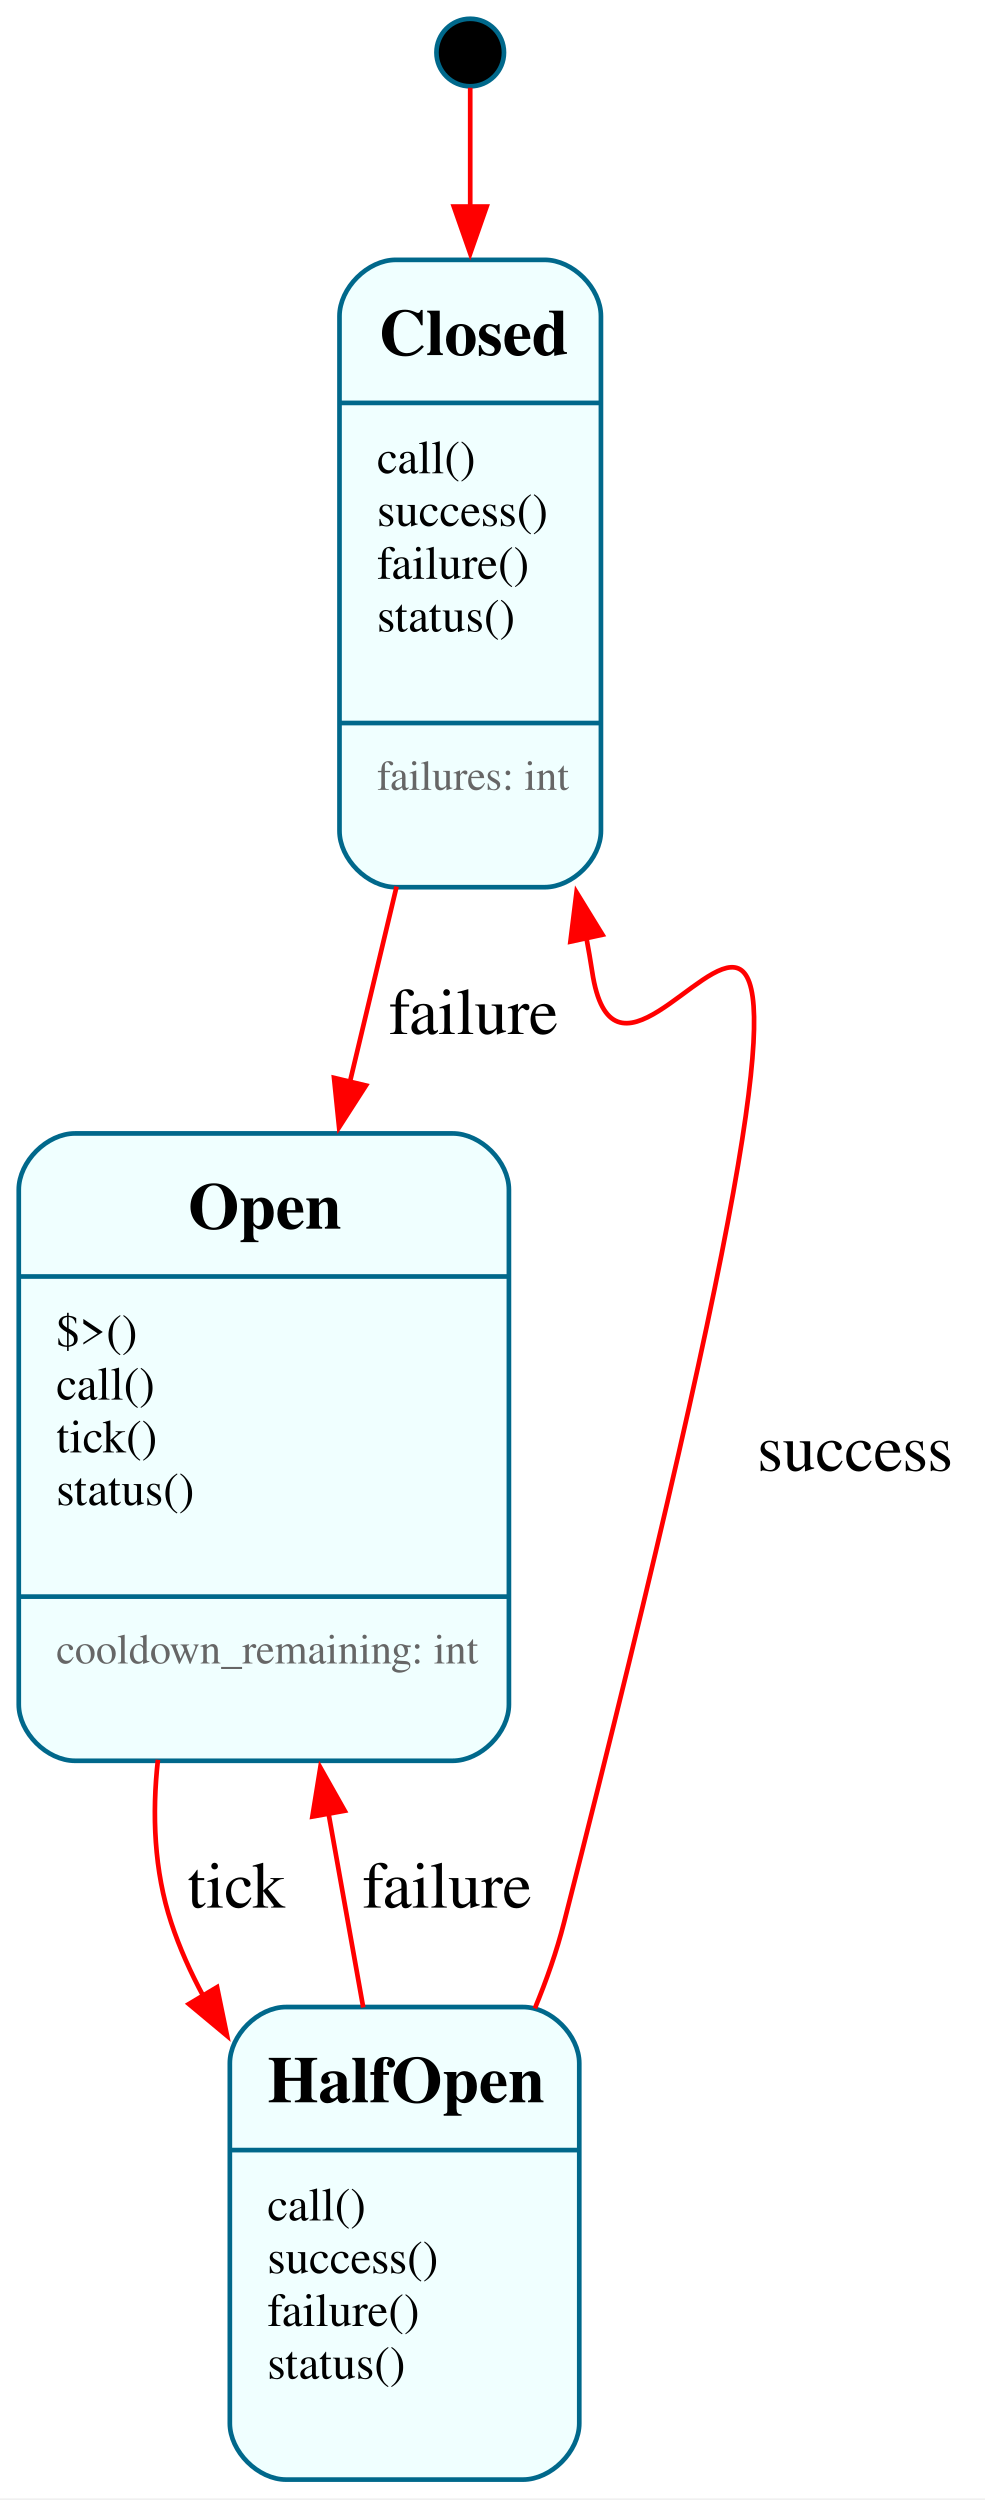
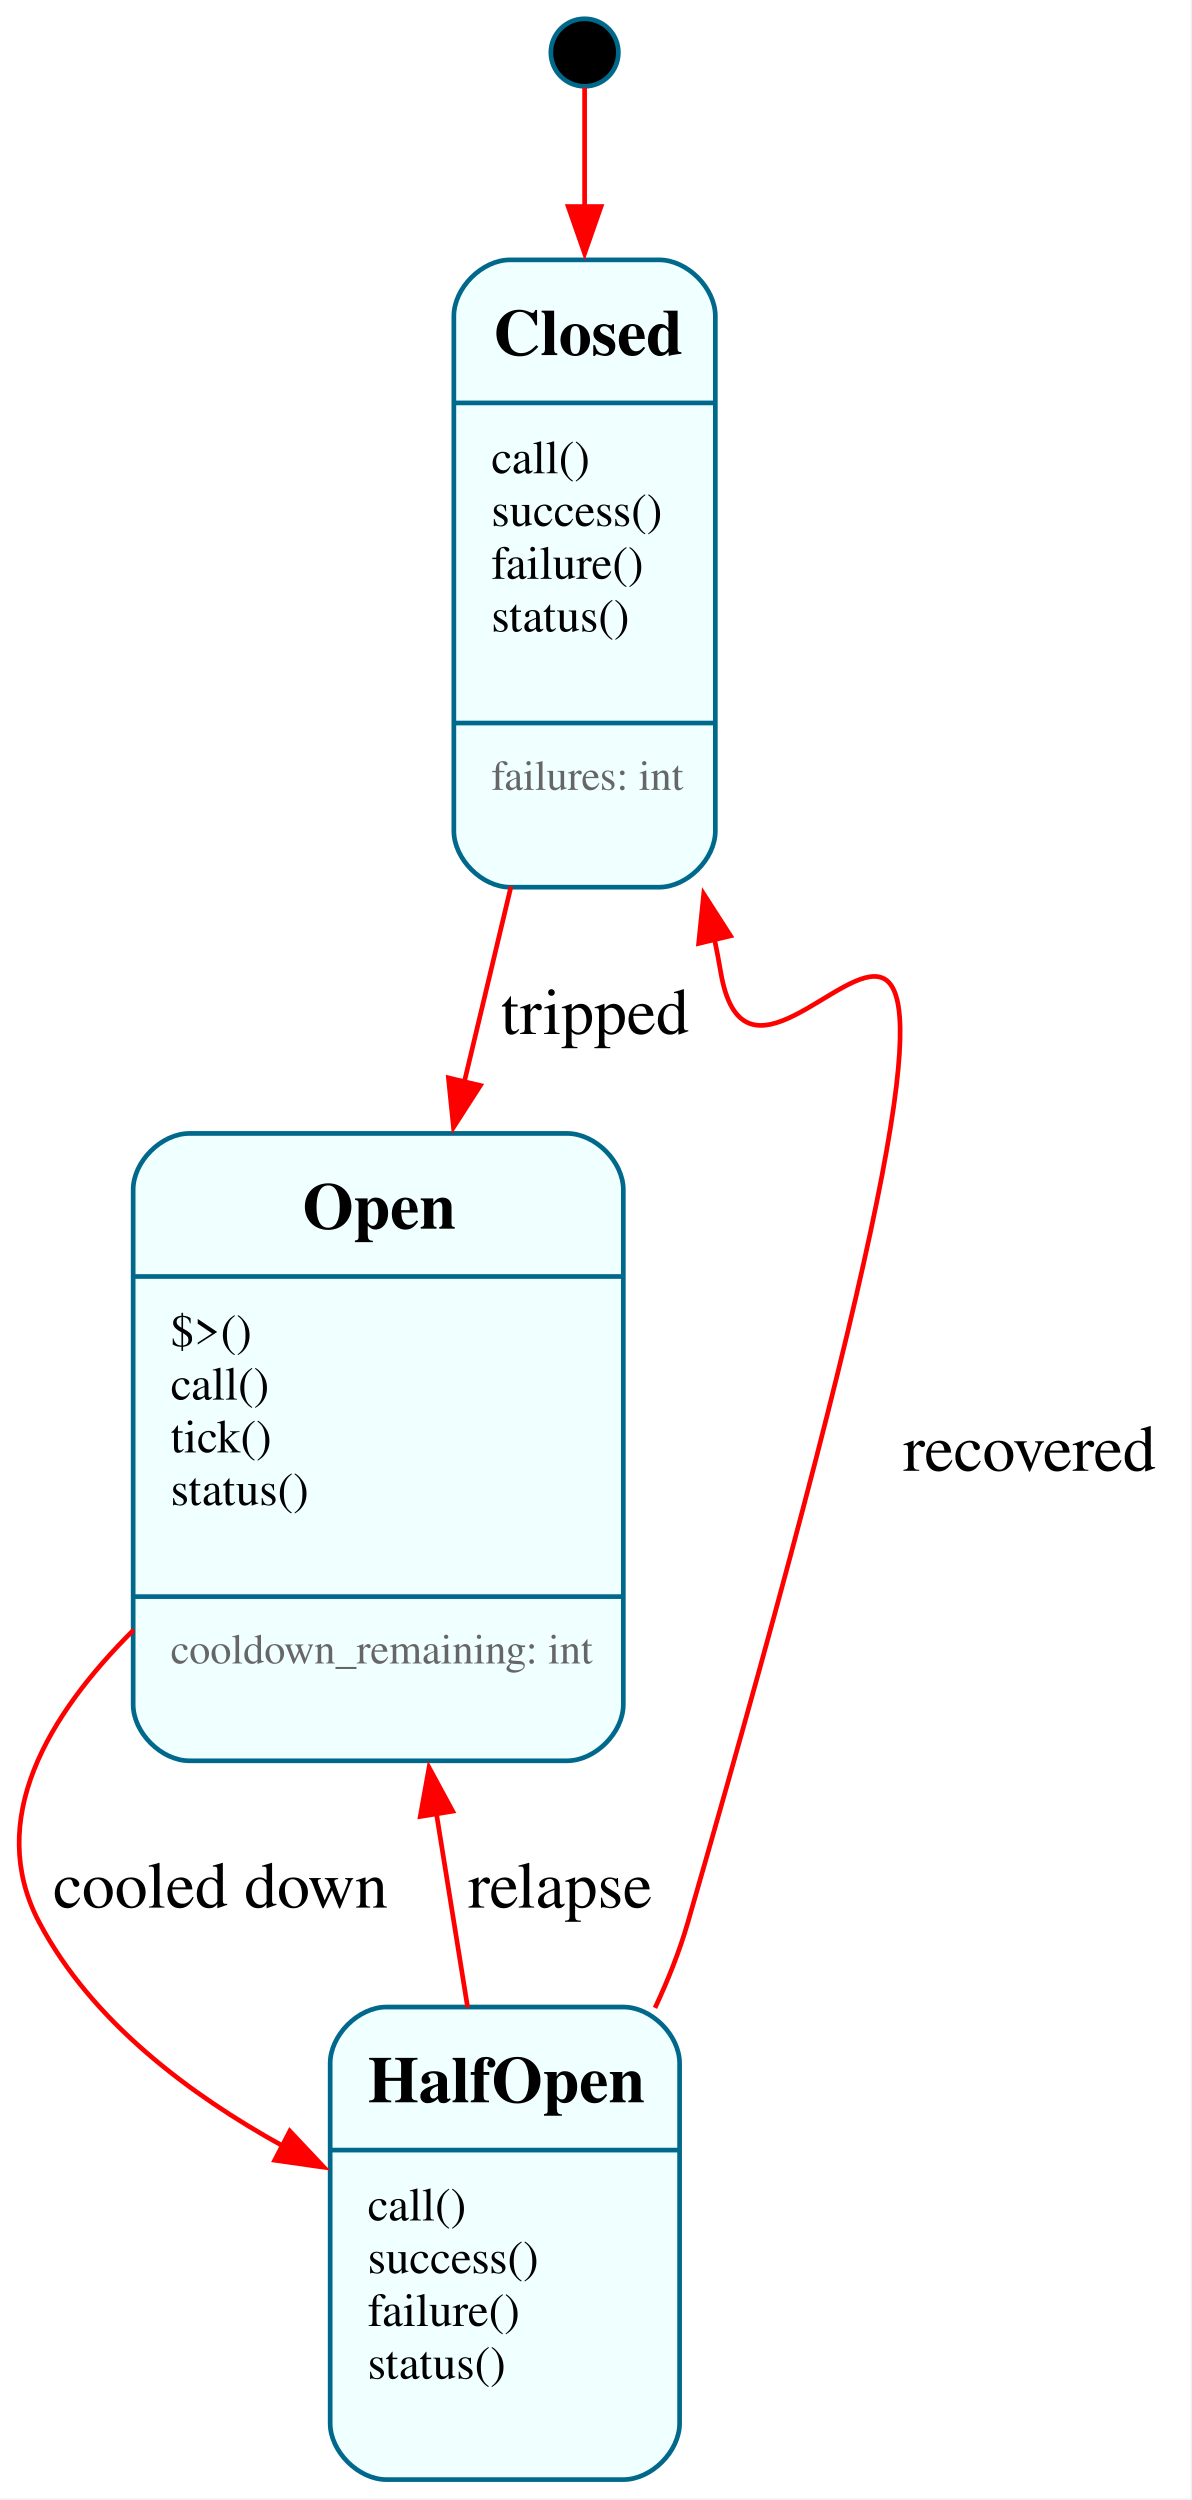
- <svg xmlns="http://www.w3.org/2000/svg" width="210pt" height="533pt" viewBox="0.00 0.00 210.00 533.00">
+ <svg xmlns="http://www.w3.org/2000/svg" width="254pt" height="533pt" viewBox="0.00 0.00 254.00 533.00">
  <g id="graph0" class="graph" transform="scale(1 1) rotate(0) translate(4 528.65)">
-     <polygon fill="white" stroke="none" points="-4,4 -4,-528.65 206.29,-528.65 206.29,4 -4,4" />
+     <polygon fill="white" stroke="none" points="-4,4 -4,-528.65 249.85,-528.65 249.85,4 -4,4" />
    <g id="node1" class="node">
-       <ellipse fill="black" stroke="#00688b" cx="96.25" cy="-517.45" rx="7.2" ry="7.2" />
+       <ellipse fill="black" stroke="#00688b" cx="120.64" cy="-517.45" rx="7.2" ry="7.2" />
    </g>
    <g id="node2" class="node">
-       <path fill="azure" stroke="none" d="M112.12,-473.25C112.12,-473.25 80.38,-473.25 80.38,-473.25 74.38,-473.25 68.38,-467.25 68.38,-461.25 68.38,-461.25 68.38,-351.5 68.38,-351.5 68.38,-345.5 74.38,-339.5 80.38,-339.5 80.38,-339.5 112.12,-339.5 112.12,-339.5 118.12,-339.5 124.12,-345.5 124.12,-351.5 124.12,-351.5 124.12,-461.25 124.12,-461.25 124.12,-467.25 118.12,-473.25 112.12,-473.25" />
-       <text xml:space="preserve" text-anchor="start" x="76.75" y="-452.95" font-family="Times,serif" font-weight="bold" font-size="14.00">Closed</text>
-       <text xml:space="preserve" text-anchor="start" x="76.38" y="-427.75" font-family="Times,serif" font-size="10.00">call()</text>
-       <text xml:space="preserve" text-anchor="start" x="76.38" y="-416.5" font-family="Times,serif" font-size="10.00">success()</text>
-       <text xml:space="preserve" text-anchor="start" x="76.38" y="-405.25" font-family="Times,serif" font-size="10.00">failure()</text>
-       <text xml:space="preserve" text-anchor="start" x="76.38" y="-394" font-family="Times,serif" font-size="10.00">status()</text>
-       <text xml:space="preserve" text-anchor="start" x="80.88" y="-382.75" font-family="Times,serif" font-size="10.00">            </text>
-       <text xml:space="preserve" text-anchor="start" x="76.38" y="-360.25" font-family="Times,serif" font-size="9.00" fill="#666666">failures: int</text>
-       <text xml:space="preserve" text-anchor="start" x="82.75" y="-349.75" font-family="Times,serif" font-size="9.00" fill="#666666">            </text>
-       <polygon fill="#00688b" stroke="#00688b" points="68.38,-442.75 68.38,-442.75 124.12,-442.75 124.12,-442.75 68.38,-442.75" />
-       <polygon fill="#00688b" stroke="#00688b" points="68.38,-374.5 68.38,-374.5 124.12,-374.5 124.12,-374.5 68.38,-374.5" />
-       <path fill="none" stroke="#00688b" d="M80.38,-339.5C80.38,-339.5 112.12,-339.5 112.12,-339.5 118.12,-339.5 124.12,-345.5 124.12,-351.5 124.12,-351.5 124.12,-461.25 124.12,-461.25 124.12,-467.25 118.12,-473.25 112.12,-473.25 112.12,-473.25 80.38,-473.25 80.38,-473.25 74.38,-473.25 68.38,-467.25 68.38,-461.25 68.38,-461.25 68.38,-351.5 68.38,-351.5 68.38,-345.5 74.38,-339.5 80.38,-339.5" />
+       <path fill="azure" stroke="none" d="M136.51,-473.25C136.51,-473.25 104.76,-473.25 104.76,-473.25 98.76,-473.25 92.76,-467.25 92.76,-461.25 92.76,-461.25 92.76,-351.5 92.76,-351.5 92.76,-345.5 98.76,-339.5 104.76,-339.5 104.76,-339.5 136.51,-339.5 136.51,-339.5 142.51,-339.5 148.51,-345.5 148.51,-351.5 148.51,-351.5 148.51,-461.25 148.51,-461.25 148.51,-467.25 142.51,-473.25 136.51,-473.25" />
+       <text xml:space="preserve" text-anchor="start" x="101.14" y="-452.95" font-family="Times,serif" font-weight="bold" font-size="14.00">Closed</text>
+       <text xml:space="preserve" text-anchor="start" x="100.76" y="-427.75" font-family="Times,serif" font-size="10.00">call()</text>
+       <text xml:space="preserve" text-anchor="start" x="100.76" y="-416.5" font-family="Times,serif" font-size="10.00">success()</text>
+       <text xml:space="preserve" text-anchor="start" x="100.76" y="-405.25" font-family="Times,serif" font-size="10.00">failure()</text>
+       <text xml:space="preserve" text-anchor="start" x="100.76" y="-394" font-family="Times,serif" font-size="10.00">status()</text>
+       <text xml:space="preserve" text-anchor="start" x="105.26" y="-382.75" font-family="Times,serif" font-size="10.00">            </text>
+       <text xml:space="preserve" text-anchor="start" x="100.76" y="-360.25" font-family="Times,serif" font-size="9.00" fill="#666666">failures: int</text>
+       <text xml:space="preserve" text-anchor="start" x="107.14" y="-349.75" font-family="Times,serif" font-size="9.00" fill="#666666">            </text>
+       <polygon fill="#00688b" stroke="#00688b" points="92.76,-442.75 92.76,-442.75 148.51,-442.75 148.51,-442.75 92.76,-442.75" />
+       <polygon fill="#00688b" stroke="#00688b" points="92.76,-374.5 92.76,-374.5 148.51,-374.5 148.51,-374.5 92.76,-374.5" />
+       <path fill="none" stroke="#00688b" d="M104.76,-339.5C104.76,-339.5 136.51,-339.5 136.51,-339.5 142.51,-339.5 148.51,-345.5 148.51,-351.5 148.51,-351.5 148.51,-461.25 148.51,-461.25 148.51,-467.25 142.51,-473.25 136.51,-473.25 136.51,-473.25 104.76,-473.25 104.76,-473.25 98.76,-473.25 92.76,-467.25 92.76,-461.25 92.76,-461.25 92.76,-351.5 92.76,-351.5 92.76,-345.5 98.76,-339.5 104.76,-339.5" />
    </g>
    <g id="edge1" class="edge">
-       <path fill="none" stroke="red" d="M96.25,-509.95C96.25,-504.17 96.25,-495 96.25,-484.48" />
-       <polygon fill="red" stroke="red" points="99.75,-484.61 96.25,-474.61 92.75,-484.61 99.75,-484.61" />
+       <path fill="none" stroke="red" d="M120.64,-509.95C120.64,-504.17 120.64,-495 120.64,-484.48" />
+       <polygon fill="red" stroke="red" points="124.14,-484.61 120.64,-474.61 117.14,-484.61 124.14,-484.61" />
    </g>
    <g id="node3" class="node">
-       <path fill="azure" stroke="none" d="M92.5,-287C92.5,-287 12,-287 12,-287 6,-287 0,-281 0,-275 0,-275 0,-165.25 0,-165.25 0,-159.25 6,-153.25 12,-153.25 12,-153.25 92.5,-153.25 92.5,-153.25 98.5,-153.25 104.5,-159.25 104.5,-165.25 104.5,-165.25 104.5,-275 104.5,-275 104.5,-281 98.5,-287 92.5,-287" />
-       <text xml:space="preserve" text-anchor="start" x="36.12" y="-266.7" font-family="Times,serif" font-weight="bold" font-size="14.00">Open</text>
-       <text xml:space="preserve" text-anchor="start" x="8" y="-241.5" font-family="Times,serif" font-size="10.00">$&gt;()</text>
-       <text xml:space="preserve" text-anchor="start" x="8" y="-230.25" font-family="Times,serif" font-size="10.00">call()</text>
-       <text xml:space="preserve" text-anchor="start" x="8" y="-219" font-family="Times,serif" font-size="10.00">tick()</text>
-       <text xml:space="preserve" text-anchor="start" x="8" y="-207.75" font-family="Times,serif" font-size="10.00">status()</text>
-       <text xml:space="preserve" text-anchor="start" x="9.12" y="-196.5" font-family="Times,serif" font-size="10.00">            </text>
-       <text xml:space="preserve" text-anchor="start" x="8" y="-174" font-family="Times,serif" font-size="9.00" fill="#666666">cooldown_remaining: int</text>
-       <text xml:space="preserve" text-anchor="start" x="38.75" y="-163.5" font-family="Times,serif" font-size="9.00" fill="#666666">            </text>
-       <polygon fill="#00688b" stroke="#00688b" points="0,-256.5 0,-256.5 104.5,-256.5 104.5,-256.5 0,-256.5" />
-       <polygon fill="#00688b" stroke="#00688b" points="0,-188.25 0,-188.25 104.5,-188.25 104.5,-188.25 0,-188.25" />
-       <path fill="none" stroke="#00688b" d="M12,-153.25C12,-153.25 92.5,-153.25 92.5,-153.25 98.5,-153.25 104.5,-159.25 104.5,-165.25 104.5,-165.25 104.5,-275 104.5,-275 104.5,-281 98.5,-287 92.5,-287 92.5,-287 12,-287 12,-287 6,-287 0,-281 0,-275 0,-275 0,-165.25 0,-165.25 0,-159.25 6,-153.25 12,-153.25" />
+       <path fill="azure" stroke="none" d="M116.89,-287C116.89,-287 36.39,-287 36.39,-287 30.39,-287 24.39,-281 24.39,-275 24.39,-275 24.39,-165.25 24.39,-165.25 24.39,-159.25 30.39,-153.25 36.39,-153.25 36.39,-153.25 116.89,-153.25 116.89,-153.25 122.89,-153.25 128.89,-159.25 128.89,-165.25 128.89,-165.25 128.89,-275 128.89,-275 128.89,-281 122.89,-287 116.89,-287" />
+       <text xml:space="preserve" text-anchor="start" x="60.51" y="-266.7" font-family="Times,serif" font-weight="bold" font-size="14.00">Open</text>
+       <text xml:space="preserve" text-anchor="start" x="32.39" y="-241.5" font-family="Times,serif" font-size="10.00">$&gt;()</text>
+       <text xml:space="preserve" text-anchor="start" x="32.39" y="-230.25" font-family="Times,serif" font-size="10.00">call()</text>
+       <text xml:space="preserve" text-anchor="start" x="32.39" y="-219" font-family="Times,serif" font-size="10.00">tick()</text>
+       <text xml:space="preserve" text-anchor="start" x="32.39" y="-207.75" font-family="Times,serif" font-size="10.00">status()</text>
+       <text xml:space="preserve" text-anchor="start" x="33.51" y="-196.5" font-family="Times,serif" font-size="10.00">            </text>
+       <text xml:space="preserve" text-anchor="start" x="32.39" y="-174" font-family="Times,serif" font-size="9.00" fill="#666666">cooldown_remaining: int</text>
+       <text xml:space="preserve" text-anchor="start" x="63.14" y="-163.5" font-family="Times,serif" font-size="9.00" fill="#666666">            </text>
+       <polygon fill="#00688b" stroke="#00688b" points="24.39,-256.5 24.39,-256.5 128.89,-256.5 128.89,-256.5 24.39,-256.5" />
+       <polygon fill="#00688b" stroke="#00688b" points="24.39,-188.25 24.39,-188.25 128.89,-188.25 128.89,-188.25 24.39,-188.25" />
+       <path fill="none" stroke="#00688b" d="M36.39,-153.25C36.39,-153.25 116.89,-153.25 116.89,-153.25 122.89,-153.25 128.89,-159.25 128.89,-165.25 128.89,-165.25 128.89,-275 128.89,-275 128.89,-281 122.89,-287 116.89,-287 116.89,-287 36.39,-287 36.39,-287 30.39,-287 24.39,-281 24.39,-275 24.39,-275 24.39,-165.25 24.39,-165.25 24.39,-159.25 30.39,-153.25 36.39,-153.25" />
    </g>
    <g id="edge2" class="edge">
-       <path fill="none" stroke="red" d="M80.55,-339.64C77.32,-326.1 73.89,-311.73 70.57,-297.85" />
-       <polygon fill="red" stroke="red" points="74.02,-297.22 68.29,-288.31 67.21,-298.85 74.02,-297.22" />
-       <text xml:space="preserve" text-anchor="middle" x="96.94" y="-308.2" font-family="Times,serif" font-size="14.00"> failure </text>
+       <path fill="none" stroke="red" d="M104.94,-339.64C101.7,-326.1 98.27,-311.73 94.96,-297.85" />
+       <polygon fill="red" stroke="red" points="98.41,-297.22 92.68,-288.31 91.6,-298.85 98.41,-297.22" />
+       <text xml:space="preserve" text-anchor="middle" x="122.83" y="-308.2" font-family="Times,serif" font-size="14.00"> tripped </text>
    </g>
    <g id="node4" class="node">
-       <path fill="azure" stroke="none" d="M107.5,-100.75C107.5,-100.75 57,-100.75 57,-100.75 51,-100.75 45,-94.75 45,-88.75 45,-88.75 45,-12 45,-12 45,-6 51,0 57,0 57,0 107.5,0 107.5,0 113.5,0 119.5,-6 119.5,-12 119.5,-12 119.5,-88.75 119.5,-88.75 119.5,-94.75 113.5,-100.75 107.5,-100.75" />
-       <text xml:space="preserve" text-anchor="start" x="53" y="-80.45" font-family="Times,serif" font-weight="bold" font-size="14.00">HalfOpen</text>
-       <text xml:space="preserve" text-anchor="start" x="53" y="-55.25" font-family="Times,serif" font-size="10.00">call()</text>
-       <text xml:space="preserve" text-anchor="start" x="53" y="-44" font-family="Times,serif" font-size="10.00">success()</text>
-       <text xml:space="preserve" text-anchor="start" x="53" y="-32.75" font-family="Times,serif" font-size="10.00">failure()</text>
-       <text xml:space="preserve" text-anchor="start" x="53" y="-21.5" font-family="Times,serif" font-size="10.00">status()</text>
-       <text xml:space="preserve" text-anchor="start" x="57.5" y="-10.25" font-family="Times,serif" font-size="10.00">            </text>
-       <polygon fill="#00688b" stroke="#00688b" points="45,-70.25 45,-70.25 119.5,-70.25 119.5,-70.25 45,-70.25" />
-       <path fill="none" stroke="#00688b" d="M57,0C57,0 107.5,0 107.5,0 113.5,0 119.5,-6 119.5,-12 119.5,-12 119.5,-88.75 119.5,-88.75 119.5,-94.75 113.5,-100.75 107.5,-100.75 107.5,-100.75 57,-100.75 57,-100.75 51,-100.75 45,-94.75 45,-88.75 45,-88.75 45,-12 45,-12 45,-6 51,0 57,0" />
+       <path fill="azure" stroke="none" d="M128.89,-100.75C128.89,-100.75 78.39,-100.75 78.39,-100.75 72.39,-100.75 66.39,-94.75 66.39,-88.75 66.39,-88.75 66.39,-12 66.39,-12 66.39,-6 72.39,0 78.39,0 78.39,0 128.89,0 128.89,0 134.89,0 140.89,-6 140.89,-12 140.89,-12 140.89,-88.75 140.89,-88.75 140.89,-94.75 134.89,-100.75 128.89,-100.75" />
+       <text xml:space="preserve" text-anchor="start" x="74.39" y="-80.45" font-family="Times,serif" font-weight="bold" font-size="14.00">HalfOpen</text>
+       <text xml:space="preserve" text-anchor="start" x="74.39" y="-55.25" font-family="Times,serif" font-size="10.00">call()</text>
+       <text xml:space="preserve" text-anchor="start" x="74.39" y="-44" font-family="Times,serif" font-size="10.00">success()</text>
+       <text xml:space="preserve" text-anchor="start" x="74.39" y="-32.75" font-family="Times,serif" font-size="10.00">failure()</text>
+       <text xml:space="preserve" text-anchor="start" x="74.39" y="-21.5" font-family="Times,serif" font-size="10.00">status()</text>
+       <text xml:space="preserve" text-anchor="start" x="78.89" y="-10.25" font-family="Times,serif" font-size="10.00">            </text>
+       <polygon fill="#00688b" stroke="#00688b" points="66.39,-70.25 66.39,-70.25 140.89,-70.25 140.89,-70.25 66.39,-70.25" />
+       <path fill="none" stroke="#00688b" d="M78.39,0C78.39,0 128.89,0 128.89,0 134.89,0 140.89,-6 140.89,-12 140.89,-12 140.89,-88.75 140.89,-88.75 140.89,-94.75 134.89,-100.75 128.89,-100.75 128.89,-100.75 78.39,-100.75 78.39,-100.75 72.39,-100.75 66.39,-94.75 66.39,-88.75 66.39,-88.75 66.39,-12 66.39,-12 66.39,-6 72.39,0 78.39,0" />
    </g>
    <g id="edge3" class="edge">
-       <path fill="none" stroke="red" d="M29.67,-153.46C28.38,-141.77 28.86,-129.8 32.5,-118.75 34.27,-113.36 36.66,-108.05 39.43,-102.92" />
-       <polygon fill="red" stroke="red" points="42.28,-104.98 44.41,-94.61 36.27,-101.39 42.28,-104.98" />
-       <text xml:space="preserve" text-anchor="middle" x="46.38" y="-121.95" font-family="Times,serif" font-size="14.00"> tick </text>
+       <path fill="none" stroke="red" d="M24.51,-181.17C6.23,-163.04 -7.17,-140.57 4.39,-118.75 15.51,-97.75 36.44,-82.09 56.22,-71.17" />
+       <polygon fill="red" stroke="red" points="57.79,-74.3 65.06,-66.59 54.57,-68.09 57.79,-74.3" />
+       <text xml:space="preserve" text-anchor="middle" x="43.01" y="-121.95" font-family="Times,serif" font-size="14.00"> cooled down </text>
    </g>
    <g id="edge4" class="edge">
-       <path fill="none" stroke="red" d="M110.03,-100.46C112.53,-106.48 114.7,-112.66 116.25,-118.75 199.28,-444.23 130.33,-268.14 122.25,-321.5 121.89,-323.86 121.48,-326.24 121.03,-328.63" />
-       <polygon fill="red" stroke="red" points="117.61,-327.89 118.91,-338.4 124.45,-329.37 117.61,-327.89" />
-       <text xml:space="preserve" text-anchor="middle" x="178.29" y="-215.07" font-family="Times,serif" font-size="14.00"> success </text>
+       <path fill="none" stroke="red" d="M135.65,-100.57C138.44,-106.51 140.87,-112.65 142.64,-118.75 235.18,-439.21 158.68,-267.67 149.64,-321.5 149.25,-323.81 148.8,-326.15 148.31,-328.5" />
+       <polygon fill="red" stroke="red" points="144.95,-327.51 146.03,-338.05 151.75,-329.13 144.95,-327.51" />
+       <text xml:space="preserve" text-anchor="middle" x="215.47" y="-215.07" font-family="Times,serif" font-size="14.00"> recovered </text>
    </g>
    <g id="edge5" class="edge">
-       <path fill="none" stroke="red" d="M73.44,-100.66C71.11,-113.66 68.54,-128.01 66.03,-142.1" />
-       <polygon fill="red" stroke="red" points="62.6,-141.36 64.29,-151.82 69.49,-142.59 62.6,-141.36" />
-       <text xml:space="preserve" text-anchor="middle" x="91.31" y="-121.95" font-family="Times,serif" font-size="14.00"> failure </text>
+       <path fill="none" stroke="red" d="M95.7,-100.66C93.61,-113.66 91.3,-128.01 89.03,-142.1" />
+       <polygon fill="red" stroke="red" points="85.6,-141.38 87.47,-151.81 92.51,-142.5 85.6,-141.38" />
+       <text xml:space="preserve" text-anchor="middle" x="115.43" y="-121.95" font-family="Times,serif" font-size="14.00"> relapse </text>
    </g>
  </g>
</svg>
